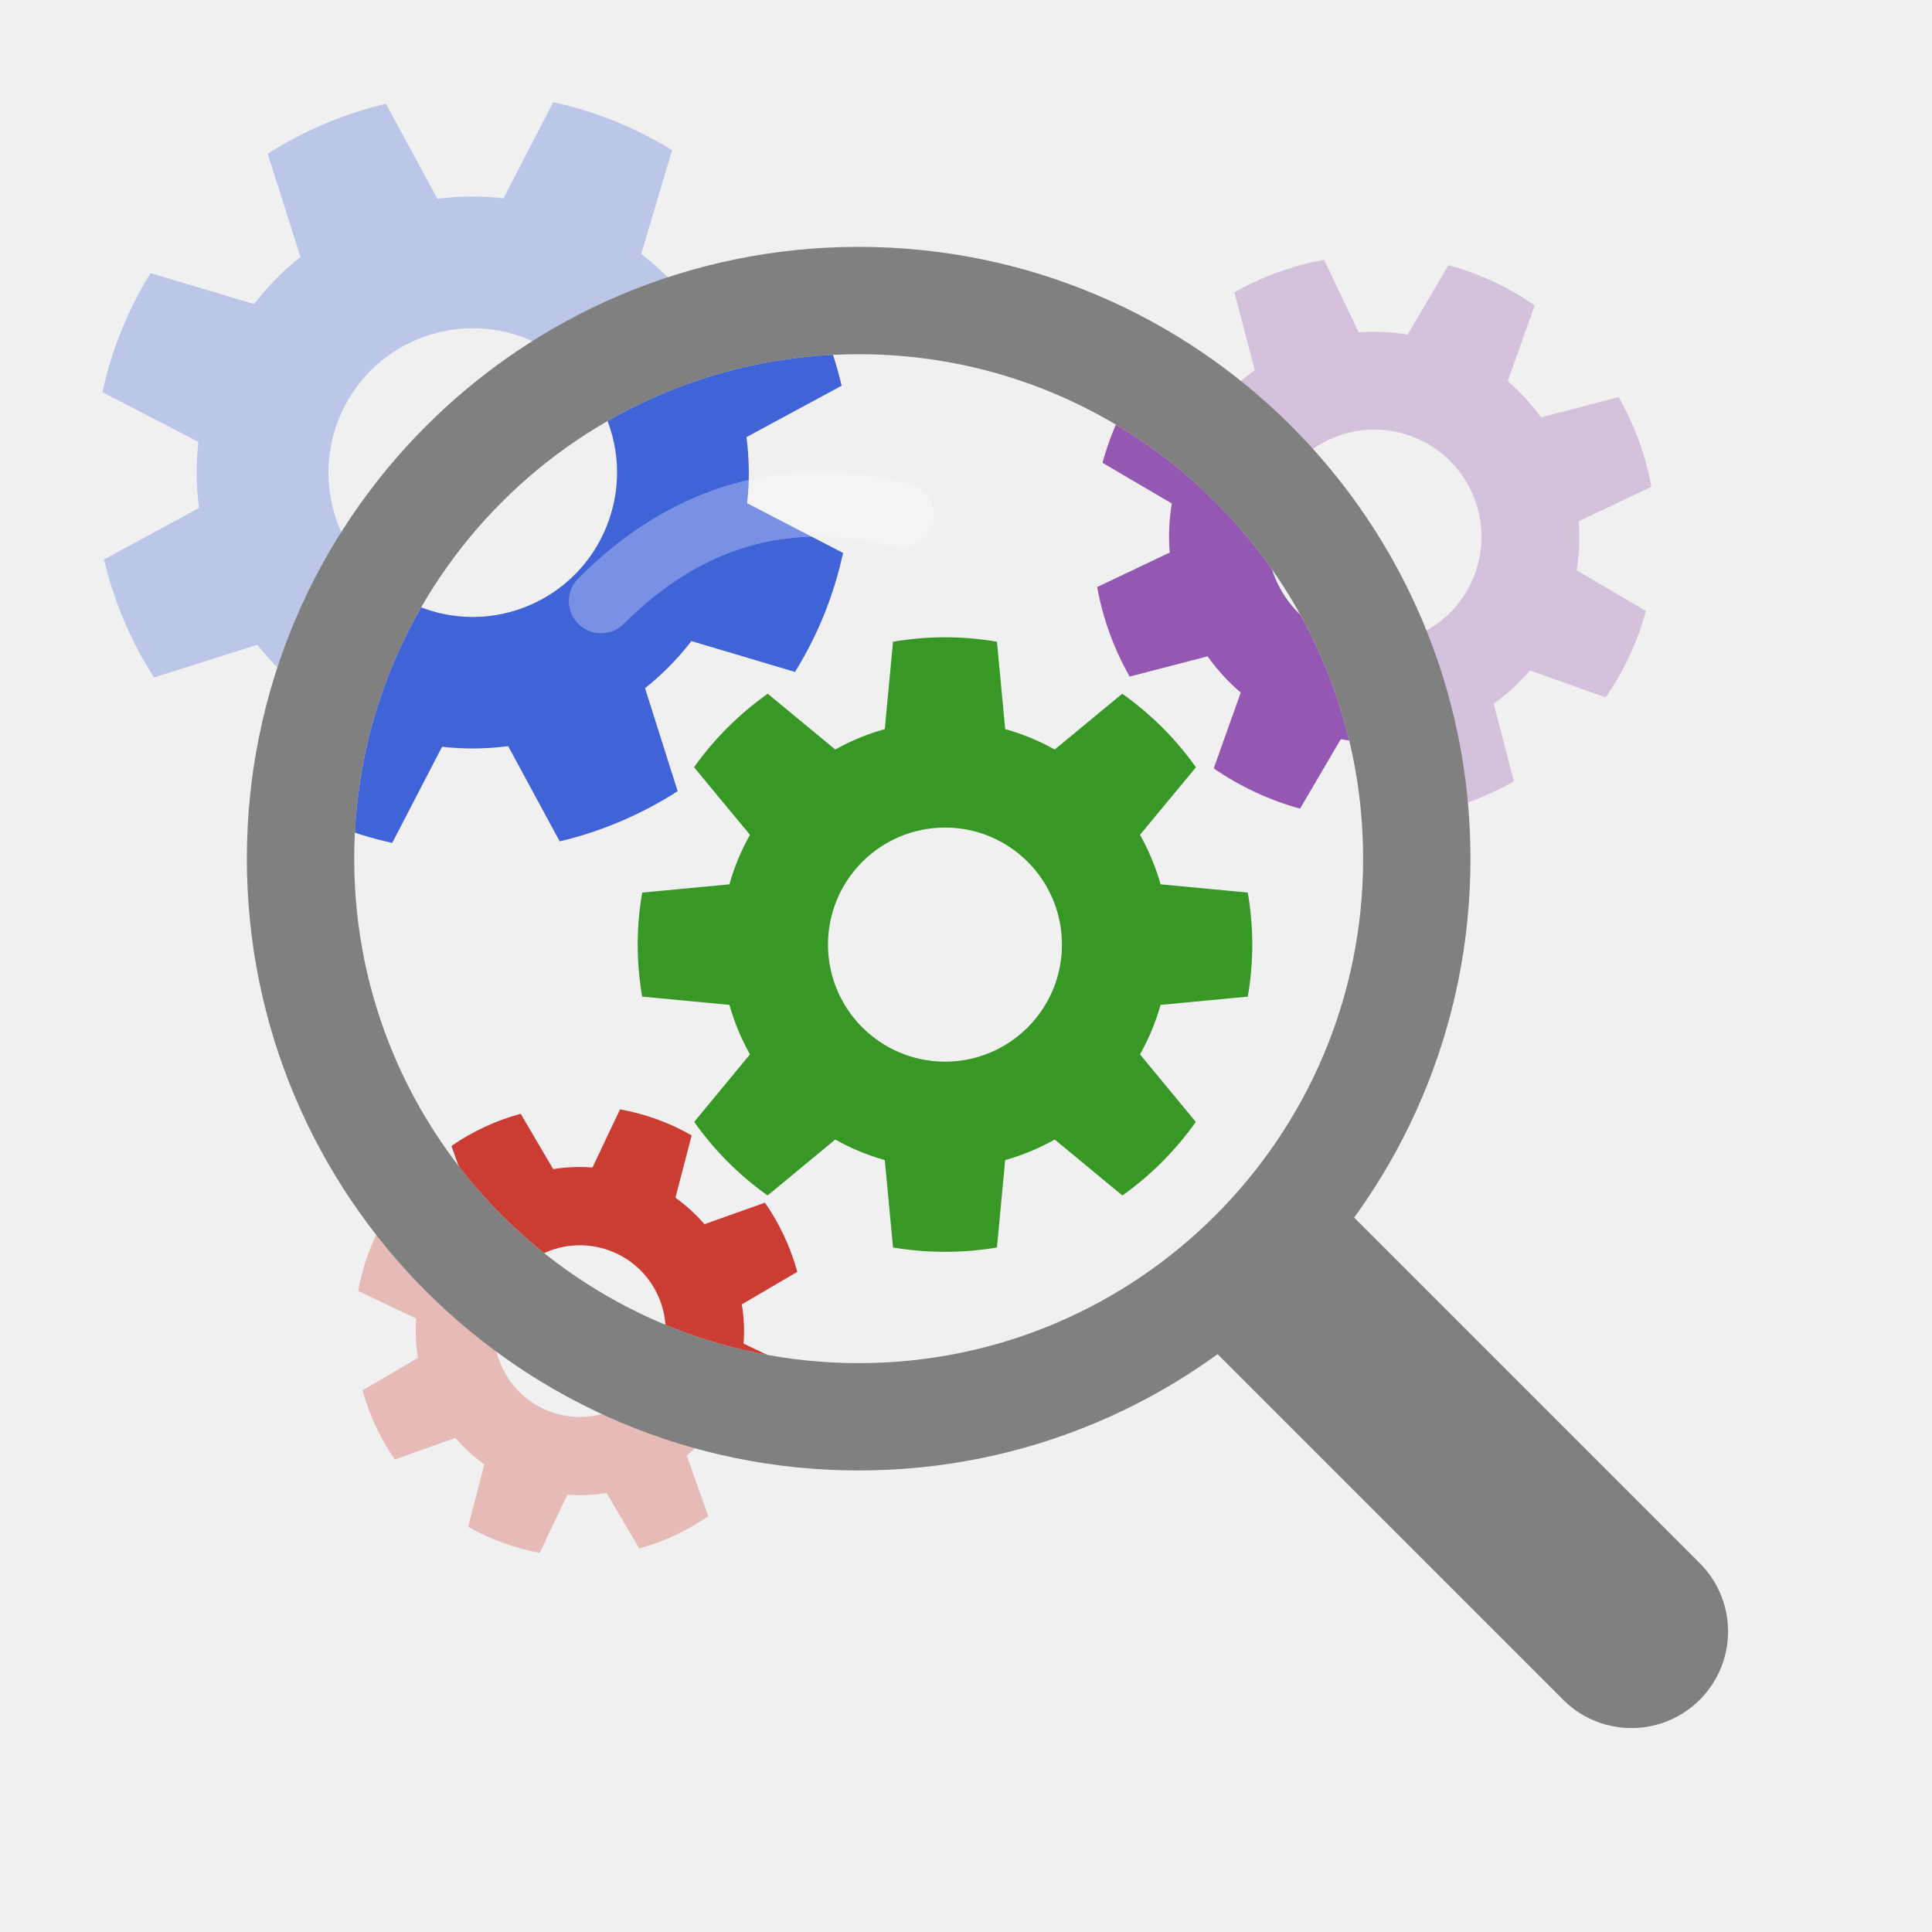
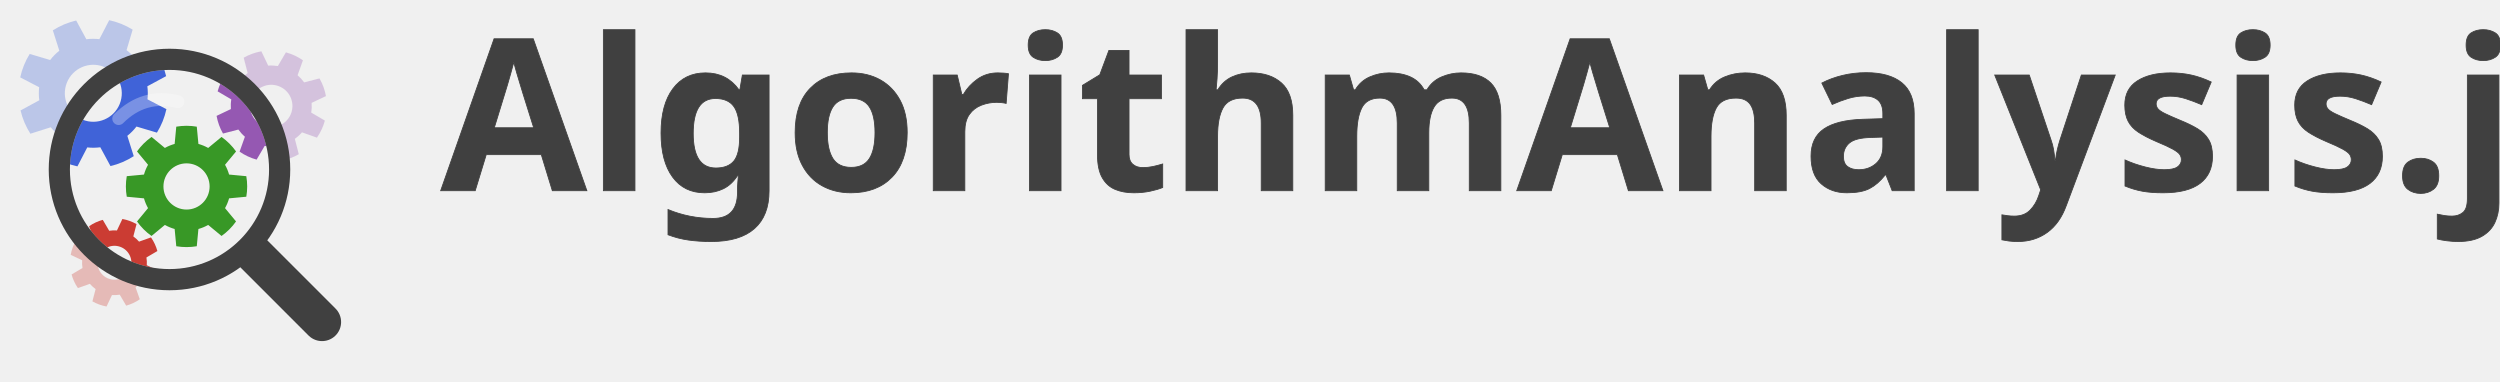
- <svg xmlns="http://www.w3.org/2000/svg" width="450" height="450" viewBox="0 0 450 450">
+ <svg xmlns="http://www.w3.org/2000/svg" width="2950" height="450" viewBox="0 0 2950 450">
  <defs>
    <style type="text/css">
+       .title { font: bold 250px sans-serif; fill: #404040; }
      .julia-green { fill: #389826; }
      .julia-red { fill: #CB3C33; }
      .julia-purple { fill: #9558B2; }
      .julia-blue { fill: #4063D8; }
+       
+       .gray { stroke: #404040; }
    </style>
    <path id="gear" d="m24.04 0.143c-1.376 0-2.726 0.124-4.039 0.347l-0.64 6.785c-1.357 0.378-2.642 0.907-3.843 1.585l-5.244-4.332c-2.215 1.568-4.154 3.495-5.722 5.71l4.343 5.244c-0.677 1.2-1.218 2.488-1.596 3.843l-6.774 0.641c-0.224 1.313-0.347 2.662-0.347 4.039 0 1.379 0.123 2.724 0.347 4.039l6.774 0.641c0.378 1.355 0.919 2.643 1.596 3.843l-4.332 5.244c1.565 2.209 3.491 4.146 5.7 5.71l5.255-4.343c1.202 0.678 2.485 1.217 3.843 1.596l0.641 6.785c1.312 0.224 2.663 0.337 4.039 0.337s2.716-0.113 4.028-0.337l0.641-6.785c1.358-0.378 2.641-0.918 3.843-1.596l5.255 4.343c2.209-1.565 4.135-3.502 5.7-5.71l-4.332-5.244c0.677-1.2 1.218-2.488 1.596-3.843l6.774-0.641c0.225-1.315 0.347-2.66 0.347-4.039 0-1.377-0.124-2.726-0.347-4.039l-6.774-0.641c-0.378-1.355-0.919-2.643-1.596-3.843l4.343-5.244c-1.568-2.215-3.507-4.142-5.722-5.71l-5.244 4.332c-1.202-0.678-2.486-1.207-3.843-1.585l-0.641-6.785c-1.312-0.224-2.652-0.347-4.028-0.347zm0 14.776c5.018 0 9.076 4.069 9.076 9.087s-4.058 9.087-9.076 9.087-9.087-4.069-9.087-9.087 4.069-9.087 9.087-9.087z" />
  </defs>
  <mask id="mask">
    <rect width="512" height="450" fill="white" fill-opacity="0.3" />
    <circle cx="200" cy="200" r="117.5" fill="white" />
  </mask>
  <g id="gears" mask="url(#mask)">
    <use href="#gear" transform="translate(220, 220) scale(3) translate(-24,-24)" class="julia-green" />
    <use href="#gear" transform="translate(110, 110) rotate(22) scale(3.7) translate(-24,-24)" class="julia-blue" />
    <use href="#gear" transform="translate(135, 310) rotate(20) scale(2.2) translate(-24,-24)" class="julia-red" />
    <use href="#gear" transform="translate(320, 125) rotate(25) scale(2.75) translate(-24,-24)" class="julia-purple" />
  </g>
  <g id="magnifying-glass">
-     <path d="M 300 300 L 380 380" stroke="#808080" stroke-width="45" stroke-linecap="round" />
-     <circle cx="200" cy="200" r="130" fill="none" stroke="#808080" stroke-width="25" />
-     <path d="M 140 140 Q 170 110 210 120" stroke="white" stroke-width="15" stroke-linecap="round" fill="none" opacity="0.3" />
+     <path d="M 300 300 L 380 380" class="gray" stroke-width="45" stroke-linecap="round" />
+     <circle cx="200" cy="200" r="130" class="gray" style="fill: none" stroke-width="25" />
+     <path d="M 140 140 Q 170 110 210 120" class="gray" style="stroke: white" stroke-width="15" stroke-linecap="round" fill="none" opacity="0.3" />
  </g>
+   <text x="520" y="50%" class="title gray" alignment-baseline="middle">AlgorithmAnalysis.jl</text>
</svg>
